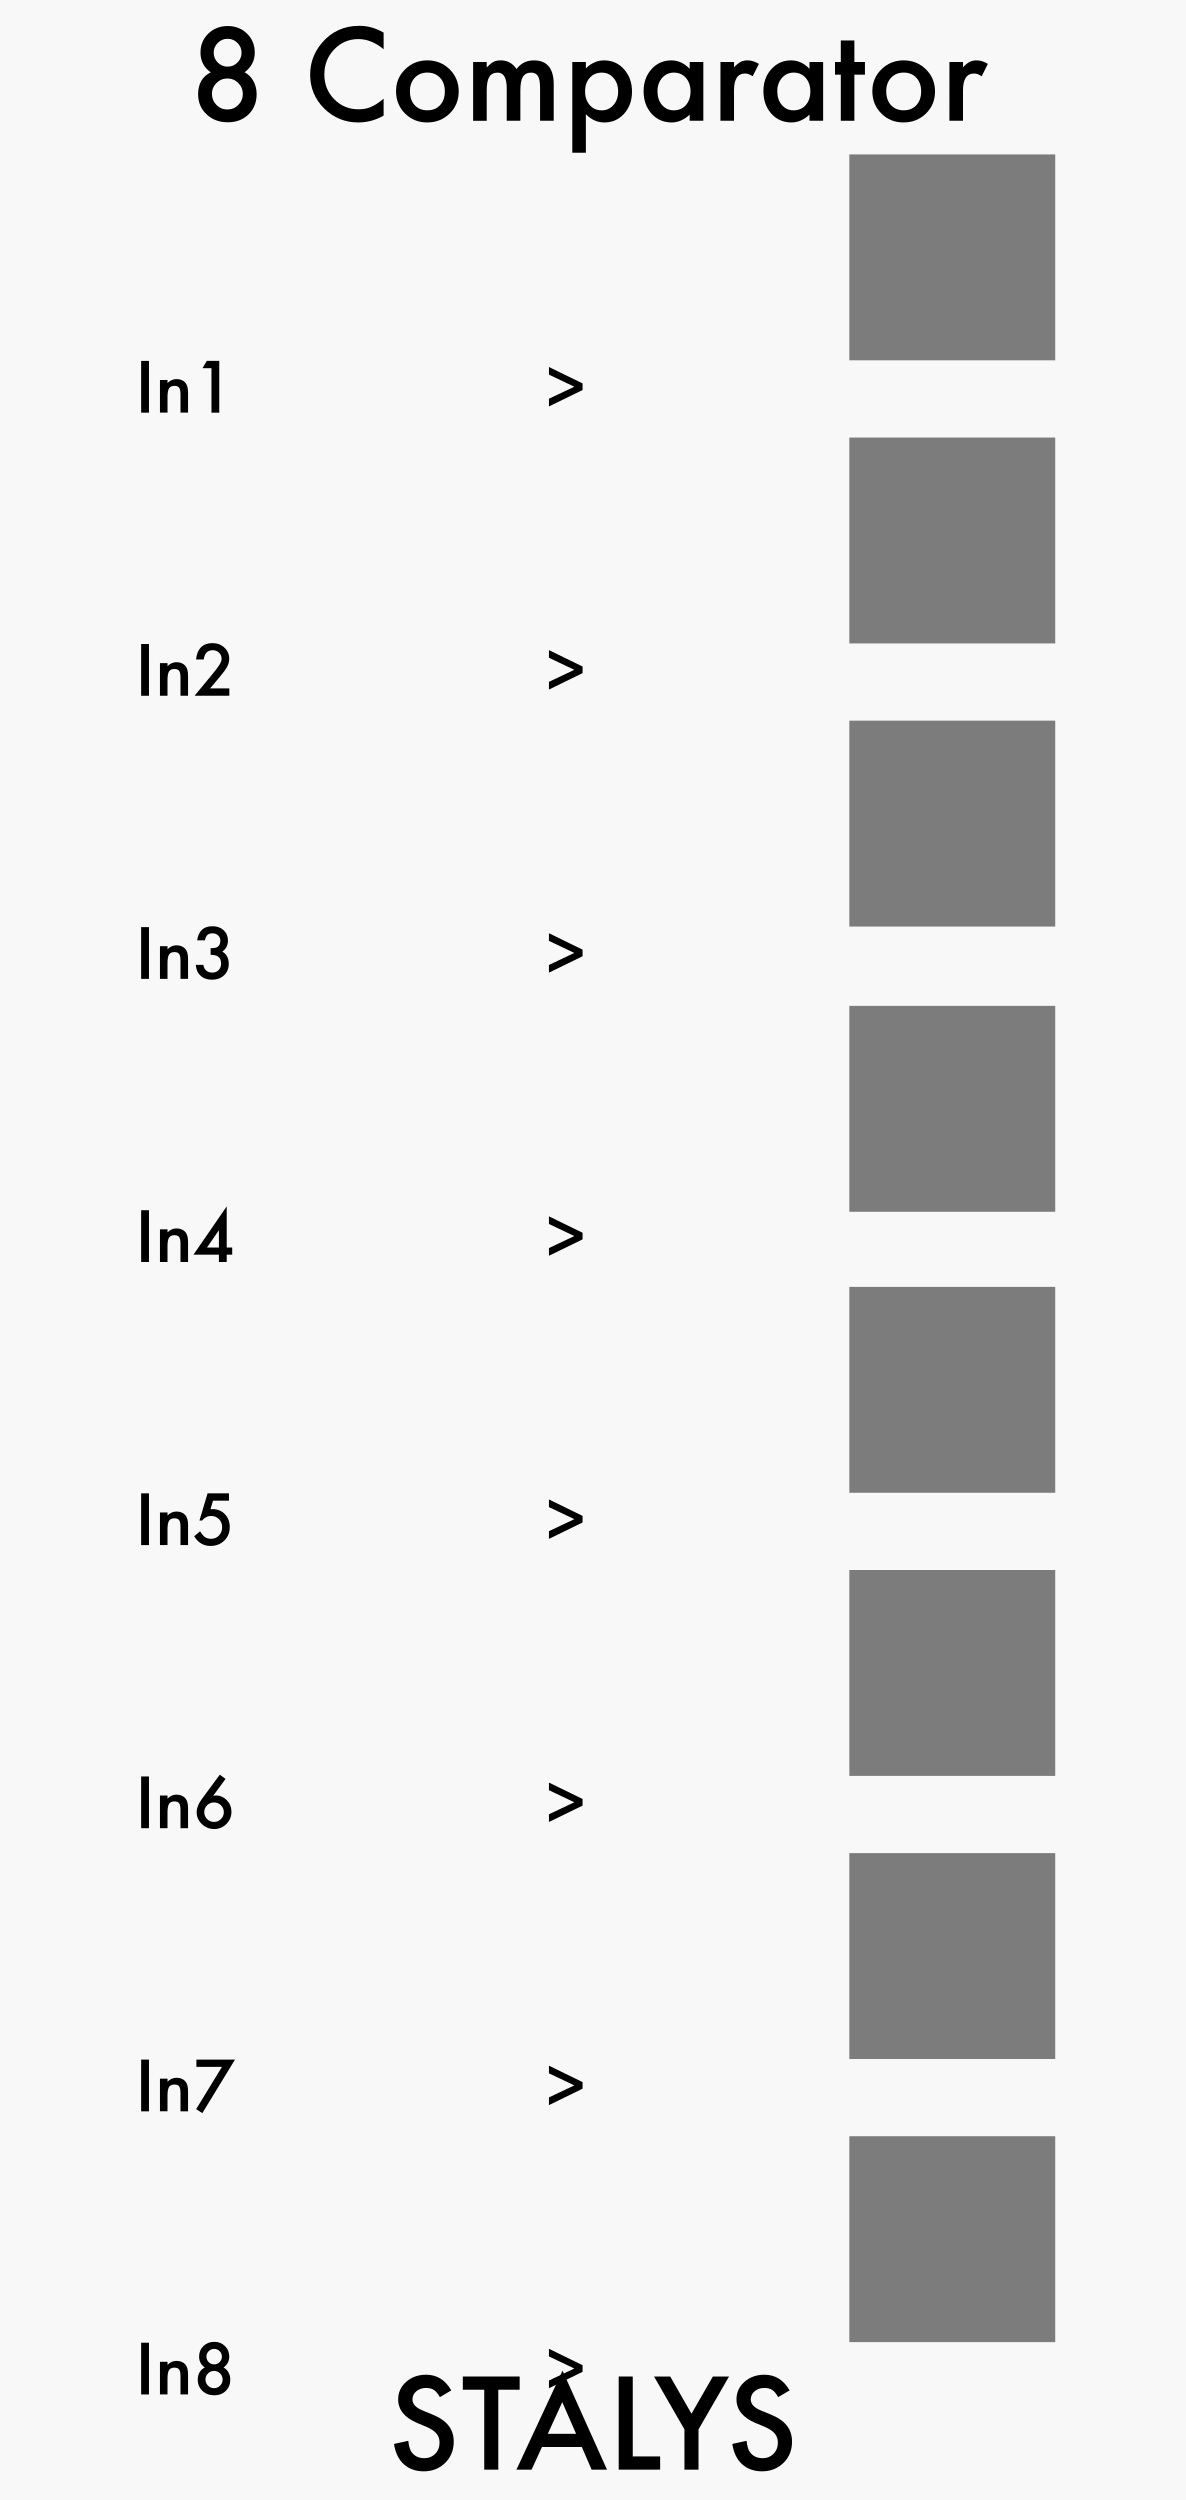
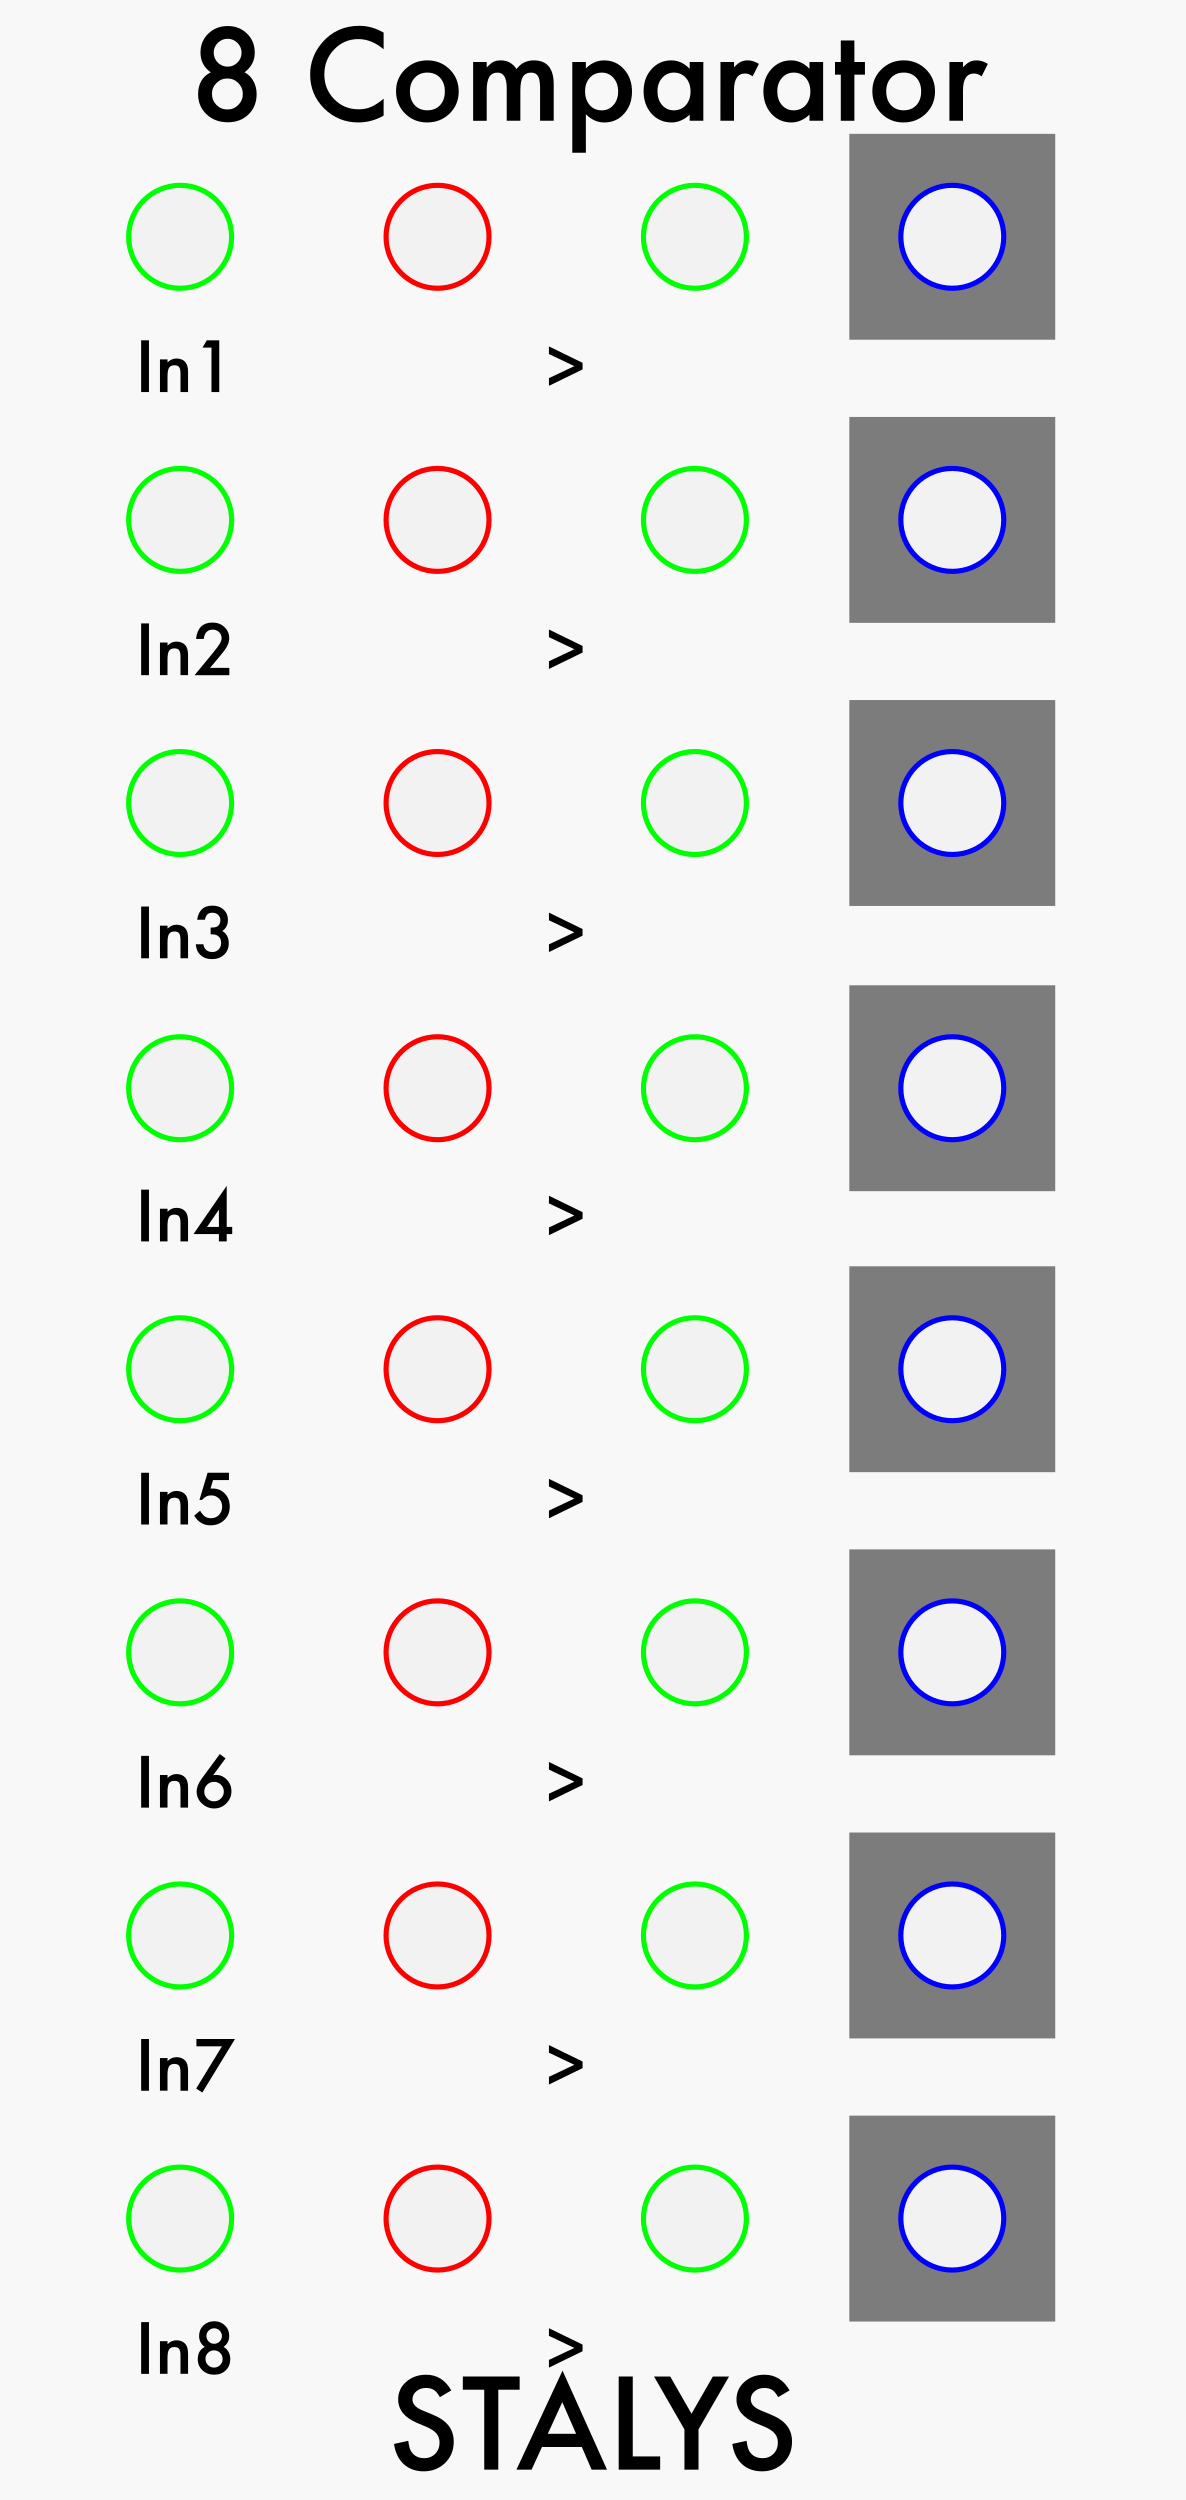
<svg xmlns="http://www.w3.org/2000/svg" id="svg1138" version="1.1" viewBox="0 0 60.96 128.5" height="128.5mm" width="60.96mm">
  <defs id="defs1132" />
  <g id="layer1">
    <rect y="0" x="0" height="128.5" width="60.96" id="rect10" style="display:inline;fill:#f8f8f8;fill-opacity:1;stroke:none;stroke-width:0.174" />
  </g>
  <g id="layer3">
-     <rect style="display:inline;fill:#000000;fill-opacity:0.5;stroke:none;stroke-width:0.53;stroke-miterlimit:4;stroke-dasharray:0.53, 1.06;stroke-dashoffset:0;stroke-opacity:1" id="rect1740-1" width="10.583" height="10.583" x="43.656" y="7.937" />
-     <rect style="display:inline;fill:#000000;fill-opacity:0.5;stroke:none;stroke-width:0.53;stroke-miterlimit:4;stroke-dasharray:0.53, 1.06;stroke-dashoffset:0;stroke-opacity:1" id="rect1740-1-5" width="10.583" height="10.583" x="43.656" y="22.49" />
-     <rect style="display:inline;fill:#000000;fill-opacity:0.5;stroke:none;stroke-width:0.53;stroke-miterlimit:4;stroke-dasharray:0.53, 1.06;stroke-dashoffset:0;stroke-opacity:1" id="rect1740-1-9" width="10.583" height="10.583" x="43.656" y="37.042" />
-     <rect style="display:inline;fill:#000000;fill-opacity:0.5;stroke:none;stroke-width:0.53;stroke-miterlimit:4;stroke-dasharray:0.53, 1.06;stroke-dashoffset:0;stroke-opacity:1" id="rect1740-1-7" width="10.583" height="10.583" x="43.656" y="51.702" />
-     <rect style="display:inline;fill:#000000;fill-opacity:0.5;stroke:none;stroke-width:0.53;stroke-miterlimit:4;stroke-dasharray:0.53, 1.06;stroke-dashoffset:0;stroke-opacity:1" id="rect1740-1-53" width="10.583" height="10.583" x="43.656" y="66.146" />
-     <rect style="display:inline;fill:#000000;fill-opacity:0.5;stroke:none;stroke-width:0.53;stroke-miterlimit:4;stroke-dasharray:0.53, 1.06;stroke-dashoffset:0;stroke-opacity:1" id="rect1740-1-90" width="10.583" height="10.583" x="43.656" y="80.698" />
-     <rect style="display:inline;fill:#000000;fill-opacity:0.5;stroke:none;stroke-width:0.53;stroke-miterlimit:4;stroke-dasharray:0.53, 1.06;stroke-dashoffset:0;stroke-opacity:1" id="rect1740-1-55" width="10.583" height="10.583" x="43.656" y="95.25" />
-     <rect style="display:inline;fill:#000000;fill-opacity:0.5;stroke:none;stroke-width:0.53;stroke-miterlimit:4;stroke-dasharray:0.53, 1.06;stroke-dashoffset:0;stroke-opacity:1" id="rect1740-1-6" width="10.583" height="10.583" x="43.656" y="109.802" />
+     <rect style="display:inline;fill:#000000;fill-opacity:0.5;stroke:none;stroke-width:0.53;stroke-miterlimit:4;stroke-dasharray:0.53, 1.06;stroke-dashoffset:0;stroke-opacity:1" id="rect1740-1" width="10.583" height="10.583" x="43.656" y="6.879" />
+     <rect style="display:inline;fill:#000000;fill-opacity:0.5;stroke:none;stroke-width:0.53;stroke-miterlimit:4;stroke-dasharray:0.53, 1.06;stroke-dashoffset:0;stroke-opacity:1" id="rect1740-1-5" width="10.583" height="10.583" x="43.656" y="21.431" />
+     <rect style="display:inline;fill:#000000;fill-opacity:0.5;stroke:none;stroke-width:0.53;stroke-miterlimit:4;stroke-dasharray:0.53, 1.06;stroke-dashoffset:0;stroke-opacity:1" id="rect1740-1-9" width="10.583" height="10.583" x="43.656" y="35.983" />
+     <rect style="display:inline;fill:#000000;fill-opacity:0.5;stroke:none;stroke-width:0.53;stroke-miterlimit:4;stroke-dasharray:0.53, 1.06;stroke-dashoffset:0;stroke-opacity:1" id="rect1740-1-7" width="10.583" height="10.583" x="43.656" y="50.643" />
+     <rect style="display:inline;fill:#000000;fill-opacity:0.5;stroke:none;stroke-width:0.53;stroke-miterlimit:4;stroke-dasharray:0.53, 1.06;stroke-dashoffset:0;stroke-opacity:1" id="rect1740-1-53" width="10.583" height="10.583" x="43.656" y="65.087" />
+     <rect style="display:inline;fill:#000000;fill-opacity:0.5;stroke:none;stroke-width:0.53;stroke-miterlimit:4;stroke-dasharray:0.53, 1.06;stroke-dashoffset:0;stroke-opacity:1" id="rect1740-1-90" width="10.583" height="10.583" x="43.656" y="79.64" />
+     <rect style="display:inline;fill:#000000;fill-opacity:0.5;stroke:none;stroke-width:0.53;stroke-miterlimit:4;stroke-dasharray:0.53, 1.06;stroke-dashoffset:0;stroke-opacity:1" id="rect1740-1-55" width="10.583" height="10.583" x="43.656" y="94.192" />
+     <rect style="display:inline;fill:#000000;fill-opacity:0.5;stroke:none;stroke-width:0.53;stroke-miterlimit:4;stroke-dasharray:0.53, 1.06;stroke-dashoffset:0;stroke-opacity:1" id="rect1740-1-6" width="10.583" height="10.583" x="43.656" y="108.744" />
  </g>
  <g style="display:inline" id="layer4">
    <g transform="translate(-71.69569,-0.06042158)" style="font-size:6.35px;line-height:1.25;font-family:Futura;-inkscape-font-specification:Futura;display:inline;opacity:1;stroke-width:0.265" id="text1717-2" aria-label="STALYS">
      <path id="path2113" style="stroke-width:0.265" d="m 94.892,122.926 -0.586,0.347 q -0.164,-0.285 -0.313,-0.372 -0.155,-0.099 -0.4,-0.099 -0.301,0 -0.499,0.171 -0.198,0.167 -0.198,0.422 0,0.35 0.521,0.564 l 0.477,0.195 q 0.583,0.236 0.853,0.577 0.27,0.338 0.27,0.831 0,0.66 -0.44,1.091 -0.443,0.434 -1.101,0.434 -0.623,0 -1.029,-0.369 -0.4,-0.369 -0.499,-1.039 l 0.732,-0.161 q 0.05,0.422 0.174,0.583 0.223,0.31 0.651,0.31 0.338,0 0.561,-0.226 0.223,-0.226 0.223,-0.574 0,-0.14 -0.04,-0.254 -0.037,-0.118 -0.121,-0.214 -0.081,-0.099 -0.211,-0.183 -0.13,-0.087 -0.31,-0.164 l -0.462,-0.192 q -0.983,-0.415 -0.983,-1.215 0,-0.539 0.412,-0.902 0.412,-0.366 1.026,-0.366 0.828,0 1.293,0.806 z" />
      <path id="path2115" style="stroke-width:0.265" d="M 97.308,122.892 V 127 h -0.722 v -4.108 h -1.101 v -0.679 h 2.921 v 0.679 z" />
      <path id="path2117" style="stroke-width:0.265" d="M 101.602,125.837 H 99.553 L 99.019,127 h -0.778 l 2.369,-5.088 2.285,5.088 h -0.791 z m -0.295,-0.679 -0.71,-1.628 -0.744,1.628 z" />
      <path id="path2119" style="stroke-width:0.265" d="m 104.219,122.213 v 4.108 h 1.408 V 127 h -2.13 v -4.787 z" />
      <path id="path2121" style="stroke-width:0.265" d="m 106.876,124.932 -1.563,-2.719 h 0.831 l 1.095,1.913 1.098,-1.913 h 0.831 l -1.569,2.719 V 127 h -0.722 z" />
      <path id="path2123" style="stroke-width:0.265" d="m 112.281,122.926 -0.586,0.347 q -0.164,-0.285 -0.313,-0.372 -0.155,-0.099 -0.4,-0.099 -0.301,0 -0.499,0.171 -0.198,0.167 -0.198,0.422 0,0.35 0.521,0.564 l 0.477,0.195 q 0.583,0.236 0.853,0.577 0.27,0.338 0.27,0.831 0,0.66 -0.44,1.091 -0.443,0.434 -1.101,0.434 -0.623,0 -1.029,-0.369 -0.4,-0.369 -0.499,-1.039 l 0.732,-0.161 q 0.05,0.422 0.174,0.583 0.223,0.31 0.651,0.31 0.338,0 0.561,-0.226 0.223,-0.226 0.223,-0.574 0,-0.14 -0.04,-0.254 -0.037,-0.118 -0.121,-0.214 -0.081,-0.099 -0.211,-0.183 -0.13,-0.087 -0.31,-0.164 l -0.462,-0.192 q -0.983,-0.415 -0.983,-1.215 0,-0.539 0.412,-0.902 0.412,-0.366 1.026,-0.366 0.828,0 1.293,0.806 z" />
    </g>
    <g style="font-size:6.35px;line-height:1.25;font-family:Futura;-inkscape-font-specification:Futura;stroke-width:0.265" id="text1983" aria-label="8 Comparator">
      <path id="path2247" style="stroke-width:0.265" d="m 10.832,3.717 q -0.527,-0.372 -0.527,-1.014 0,-0.583 0.4,-0.974 0.403,-0.391 1.001,-0.391 0.595,0 0.992,0.391 0.397,0.388 0.397,0.977 0,0.617 -0.524,1.008 0.288,0.155 0.453,0.453 0.167,0.298 0.167,0.67 0,0.636 -0.415,1.042 -0.415,0.406 -1.064,0.406 -0.664,0 -1.095,-0.409 -0.434,-0.409 -0.434,-1.029 0,-0.806 0.648,-1.129 z m 0.152,-1.017 q 0,0.307 0.208,0.515 0.211,0.211 0.508,0.211 0.295,0 0.505,-0.211 0.211,-0.211 0.211,-0.505 0,-0.295 -0.211,-0.505 -0.211,-0.211 -0.505,-0.211 -0.295,0 -0.505,0.211 -0.211,0.211 -0.211,0.496 z m -0.09,2.121 q 0,0.332 0.229,0.571 0.233,0.236 0.564,0.236 0.329,0 0.561,-0.233 0.233,-0.236 0.233,-0.564 0,-0.332 -0.233,-0.564 -0.233,-0.233 -0.561,-0.233 -0.326,0 -0.561,0.233 -0.233,0.233 -0.233,0.555 z" />
      <path id="path2249" style="stroke-width:0.265" d="m 19.718,1.677 v 0.856 q -0.626,-0.524 -1.296,-0.524 -0.738,0 -1.243,0.53 -0.508,0.527 -0.508,1.29 0,0.753 0.508,1.271 0.508,0.518 1.246,0.518 0.381,0 0.648,-0.124 0.149,-0.062 0.307,-0.167 0.161,-0.105 0.338,-0.254 V 5.944 q -0.62,0.35 -1.302,0.35 -1.026,0 -1.752,-0.716 -0.722,-0.722 -0.722,-1.743 0,-0.915 0.605,-1.631 0.744,-0.877 1.925,-0.877 0.645,0 1.246,0.35 z" />
      <path id="path2251" style="stroke-width:0.265" d="m 20.357,4.675 q 0,-0.654 0.468,-1.113 0.468,-0.459 1.141,-0.459 0.676,0 1.147,0.462 0.465,0.462 0.465,1.135 0,0.679 -0.468,1.138 -0.471,0.456 -1.157,0.456 -0.679,0 -1.138,-0.465 -0.459,-0.459 -0.459,-1.153 z m 0.713,0.012 q 0,0.453 0.242,0.716 0.248,0.267 0.654,0.267 0.409,0 0.654,-0.264 0.245,-0.264 0.245,-0.704 0,-0.44 -0.245,-0.704 -0.248,-0.267 -0.654,-0.267 -0.4,0 -0.648,0.267 Q 21.07,4.266 21.07,4.688 Z" />
      <path id="path2253" style="stroke-width:0.265" d="m 24.319,3.187 h 0.698 v 0.279 q 0.202,-0.211 0.344,-0.285 0.152,-0.078 0.381,-0.078 0.512,0 0.809,0.446 0.329,-0.446 0.89,-0.446 1.02,0 1.02,1.237 v 1.867 h -0.701 v -1.677 q 0,-0.434 -0.105,-0.614 -0.109,-0.183 -0.357,-0.183 -0.288,0 -0.422,0.217 -0.13,0.217 -0.13,0.698 V 6.207 H 26.046 V 4.539 q 0,-0.806 -0.465,-0.806 -0.295,0 -0.431,0.22 -0.133,0.22 -0.133,0.695 v 1.56 h -0.698 z" />
      <path id="path2255" style="stroke-width:0.265" d="M 30.114,7.85 H 29.416 V 3.187 h 0.698 v 0.329 q 0.412,-0.412 0.936,-0.412 0.623,0 1.026,0.459 0.409,0.456 0.409,1.15 0,0.679 -0.406,1.132 -0.403,0.45 -1.017,0.45 -0.53,0 -0.949,-0.425 z M 31.773,4.716 q 0,-0.434 -0.236,-0.707 -0.239,-0.276 -0.602,-0.276 -0.384,0 -0.623,0.267 -0.239,0.267 -0.239,0.701 0,0.425 0.239,0.701 0.236,0.27 0.62,0.27 0.363,0 0.598,-0.273 0.242,-0.273 0.242,-0.682 z" />
      <path id="path2257" style="stroke-width:0.265" d="M 35.45,3.187 H 36.151 V 6.207 H 35.45 V 5.891 q -0.431,0.403 -0.927,0.403 -0.626,0 -1.036,-0.453 -0.406,-0.462 -0.406,-1.153 0,-0.679 0.406,-1.132 0.406,-0.453 1.017,-0.453 0.527,0 0.946,0.434 z m -1.656,1.501 q 0,0.434 0.233,0.707 0.239,0.276 0.602,0.276 0.388,0 0.626,-0.267 0.239,-0.276 0.239,-0.701 0,-0.425 -0.239,-0.701 -0.239,-0.27 -0.62,-0.27 -0.36,0 -0.602,0.273 -0.239,0.276 -0.239,0.682 z" />
      <path id="path2259" style="stroke-width:0.265" d="m 37.032,3.187 h 0.698 v 0.27 q 0.192,-0.202 0.341,-0.276 0.152,-0.078 0.36,-0.078 0.276,0 0.577,0.18 L 38.687,3.922 q -0.198,-0.143 -0.388,-0.143 -0.571,0 -0.571,0.862 v 1.566 h -0.698 z" />
      <path id="path2261" style="stroke-width:0.265" d="m 41.608,3.187 h 0.701 V 6.207 H 41.608 V 5.891 q -0.431,0.403 -0.927,0.403 -0.626,0 -1.036,-0.453 -0.406,-0.462 -0.406,-1.153 0,-0.679 0.406,-1.132 0.406,-0.453 1.017,-0.453 0.527,0 0.946,0.434 z m -1.656,1.501 q 0,0.434 0.233,0.707 0.239,0.276 0.602,0.276 0.388,0 0.626,-0.267 0.239,-0.276 0.239,-0.701 0,-0.425 -0.239,-0.701 -0.239,-0.27 -0.62,-0.27 -0.36,0 -0.602,0.273 -0.239,0.276 -0.239,0.682 z" />
      <path id="path2263" style="stroke-width:0.265" d="M 43.915,3.838 V 6.207 H 43.217 V 3.838 h -0.298 v -0.651 h 0.298 V 2.08 h 0.698 v 1.107 h 0.543 v 0.651 z" />
      <path id="path2265" style="stroke-width:0.265" d="m 44.839,4.675 q 0,-0.654 0.468,-1.113 0.468,-0.459 1.141,-0.459 0.676,0 1.147,0.462 0.465,0.462 0.465,1.135 0,0.679 -0.468,1.138 -0.471,0.456 -1.157,0.456 -0.679,0 -1.138,-0.465 -0.459,-0.459 -0.459,-1.153 z m 0.713,0.012 q 0,0.453 0.242,0.716 0.248,0.267 0.654,0.267 0.409,0 0.654,-0.264 0.245,-0.264 0.245,-0.704 0,-0.44 -0.245,-0.704 -0.248,-0.267 -0.654,-0.267 -0.4,0 -0.648,0.267 -0.248,0.267 -0.248,0.688 z" />
      <path id="path2267" style="stroke-width:0.265" d="m 48.801,3.187 h 0.698 v 0.27 q 0.192,-0.202 0.341,-0.276 0.152,-0.078 0.36,-0.078 0.276,0 0.577,0.18 L 50.457,3.922 q -0.198,-0.143 -0.388,-0.143 -0.571,0 -0.571,0.862 v 1.566 h -0.698 z" />
    </g>
    <text id="text1987" y="19.844" x="7.938" style="font-size:6.35px;line-height:1.25;font-family:Futura;-inkscape-font-specification:Futura;stroke-width:0.265" xml:space="preserve">
      <tspan style="stroke-width:0.265" y="19.844" x="7.938" id="tspan1985" />
    </text>
-     <g transform="translate(0,1.362116)" style="font-size:3.528px;line-height:1.25;font-family:Futura;-inkscape-font-specification:Futura;display:inline;stroke-width:0.265" id="text2067" aria-label="In1">
+     <g transform="translate(0,0.3037826)" style="font-size:3.528px;line-height:1.25;font-family:Futura;-inkscape-font-specification:Futura;display:inline;stroke-width:0.265" id="text2067" aria-label="In1">
      <path id="path2270" style="stroke-width:0.265" d="m 7.657,17.188 v 2.66 H 7.255 V 17.188 Z" />
      <path id="path2272" style="stroke-width:0.265" d="m 8.222,18.17 h 0.389 v 0.155 q 0.203,-0.202 0.458,-0.202 0.293,0 0.456,0.184 0.141,0.157 0.141,0.512 v 1.028 H 9.278 v -0.937 q 0,-0.248 -0.069,-0.343 -0.067,-0.096 -0.245,-0.096 -0.193,0 -0.274,0.127 -0.079,0.126 -0.079,0.439 v 0.81 h -0.389 z" />
      <path id="path2274" style="stroke-width:0.265" d="m 10.869,17.564 h -0.46 l 0.22,-0.376 h 0.641 v 2.66 h -0.401 z" />
    </g>
-     <g transform="translate(0,1.362116)" style="font-size:3.528px;line-height:1.25;font-family:Futura;-inkscape-font-specification:Futura;display:inline;stroke-width:0.265" id="text2067-4" aria-label="In2">
+     <g transform="translate(0,0.3037826)" style="font-size:3.528px;line-height:1.25;font-family:Futura;-inkscape-font-specification:Futura;display:inline;stroke-width:0.265" id="text2067-4" aria-label="In2">
      <path id="path2277" style="stroke-width:0.265" d="m 7.657,31.74 v 2.66 H 7.255 V 31.74 Z" />
      <path id="path2279" style="stroke-width:0.265" d="M 8.222,32.722 H 8.611 v 0.155 q 0.203,-0.202 0.458,-0.202 0.293,0 0.456,0.184 0.141,0.157 0.141,0.512 v 1.028 h -0.389 v -0.937 q 0,-0.248 -0.069,-0.343 -0.067,-0.096 -0.245,-0.096 -0.193,0 -0.274,0.127 -0.079,0.126 -0.079,0.439 v 0.81 H 8.222 Z" />
      <path id="path2281" style="stroke-width:0.265" d="m 10.797,34.023 h 0.99 v 0.377 h -1.786 l 0.923,-1.118 q 0.136,-0.167 0.227,-0.289 0.093,-0.122 0.141,-0.205 0.098,-0.162 0.098,-0.291 0,-0.186 -0.131,-0.312 -0.131,-0.126 -0.324,-0.126 -0.403,0 -0.462,0.477 H 10.075 q 0.096,-0.841 0.849,-0.841 0.363,0 0.61,0.231 0.248,0.231 0.248,0.572 0,0.217 -0.115,0.425 -0.059,0.109 -0.172,0.258 -0.112,0.148 -0.284,0.351 z" />
    </g>
-     <g transform="translate(0,1.362116)" style="font-size:3.528px;line-height:1.25;font-family:Futura;-inkscape-font-specification:Futura;display:inline;stroke-width:0.265" id="text2067-0" aria-label="In3">
+     <g transform="translate(0,0.3037826)" style="font-size:3.528px;line-height:1.25;font-family:Futura;-inkscape-font-specification:Futura;display:inline;stroke-width:0.265" id="text2067-0" aria-label="In3">
      <path id="path2284" style="stroke-width:0.265" d="m 7.657,46.292 v 2.66 H 7.255 v -2.66 z" />
      <path id="path2286" style="stroke-width:0.265" d="M 8.222,47.274 H 8.611 v 0.155 q 0.203,-0.202 0.458,-0.202 0.293,0 0.456,0.184 0.141,0.157 0.141,0.512 v 1.028 h -0.389 v -0.937 q 0,-0.248 -0.069,-0.343 -0.067,-0.096 -0.245,-0.096 -0.193,0 -0.274,0.127 -0.079,0.126 -0.079,0.439 v 0.81 H 8.222 Z" />
      <path id="path2288" style="stroke-width:0.265" d="m 10.826,47.717 v -0.343 q 0.255,0 0.343,-0.057 0.157,-0.1 0.157,-0.32 0,-0.171 -0.114,-0.277 -0.112,-0.109 -0.291,-0.109 -0.167,0 -0.258,0.081 -0.088,0.083 -0.131,0.279 h -0.4 q 0.062,-0.376 0.255,-0.549 0.193,-0.176 0.539,-0.176 0.35,0 0.57,0.207 0.22,0.205 0.22,0.529 0,0.365 -0.289,0.568 0.331,0.195 0.331,0.632 0,0.358 -0.241,0.586 -0.241,0.227 -0.618,0.227 -0.481,0 -0.713,-0.353 -0.096,-0.148 -0.122,-0.41 h 0.388 q 0.031,0.193 0.15,0.296 0.121,0.102 0.314,0.102 0.195,0 0.322,-0.129 0.127,-0.133 0.127,-0.336 0,-0.269 -0.191,-0.382 -0.112,-0.065 -0.346,-0.065 z" />
    </g>
-     <g transform="translate(0,1.362116)" style="font-size:3.528px;line-height:1.25;font-family:Futura;-inkscape-font-specification:Futura;display:inline;stroke-width:0.265" id="text2067-06" aria-label="In4">
+     <g transform="translate(0,0.3037826)" style="font-size:3.528px;line-height:1.25;font-family:Futura;-inkscape-font-specification:Futura;display:inline;stroke-width:0.265" id="text2067-06" aria-label="In4">
      <path id="path2291" style="stroke-width:0.265" d="m 7.657,60.844 v 2.66 H 7.255 v -2.66 z" />
      <path id="path2293" style="stroke-width:0.265" d="M 8.222,61.826 H 8.611 v 0.155 q 0.203,-0.202 0.458,-0.202 0.293,0 0.456,0.184 0.141,0.157 0.141,0.512 v 1.028 h -0.389 v -0.937 q 0,-0.248 -0.069,-0.343 -0.067,-0.096 -0.245,-0.096 -0.193,0 -0.274,0.127 -0.079,0.126 -0.079,0.439 v 0.81 H 8.222 Z" />
      <path id="path2295" style="stroke-width:0.265" d="m 11.653,62.762 h 0.282 v 0.365 h -0.282 v 0.377 H 11.252 V 63.127 H 9.946 l 1.707,-2.48 z m -0.401,0 v -0.891 l -0.613,0.891 z" />
    </g>
-     <g transform="translate(0,1.362116)" style="font-size:3.528px;line-height:1.25;font-family:Futura;-inkscape-font-specification:Futura;display:inline;stroke-width:0.265" id="text2067-3" aria-label="In5">
+     <g transform="translate(0,0.3037826)" style="font-size:3.528px;line-height:1.25;font-family:Futura;-inkscape-font-specification:Futura;display:inline;stroke-width:0.265" id="text2067-3" aria-label="In5">
      <path id="path2298" style="stroke-width:0.265" d="m 7.657,75.396 v 2.66 H 7.255 V 75.396 Z" />
      <path id="path2300" style="stroke-width:0.265" d="M 8.222,76.378 H 8.611 v 0.155 q 0.203,-0.202 0.458,-0.202 0.293,0 0.456,0.184 0.141,0.157 0.141,0.512 v 1.028 h -0.389 v -0.937 q 0,-0.248 -0.069,-0.343 -0.067,-0.096 -0.245,-0.096 -0.193,0 -0.274,0.127 -0.079,0.126 -0.079,0.439 v 0.81 H 8.222 Z" />
      <path id="path2302" style="stroke-width:0.265" d="M 11.769,75.772 H 10.949 l -0.131,0.441 q 0.029,-0.003 0.055,-0.005 0.028,-0.002 0.05,-0.002 0.388,0 0.636,0.262 0.25,0.26 0.25,0.667 0,0.42 -0.282,0.692 -0.282,0.272 -0.711,0.272 -0.529,0 -0.834,-0.496 l 0.303,-0.257 q 0.126,0.214 0.253,0.301 0.127,0.086 0.312,0.086 0.241,0 0.405,-0.169 0.164,-0.174 0.164,-0.422 0,-0.255 -0.162,-0.417 -0.162,-0.167 -0.405,-0.167 -0.27,0 -0.467,0.236 H 10.251 L 10.67,75.396 h 1.099 z" />
    </g>
-     <g transform="translate(0,1.362116)" style="font-size:3.528px;line-height:1.25;font-family:Futura;-inkscape-font-specification:Futura;display:inline;stroke-width:0.265" id="text2067-5" aria-label="In6">
+     <g transform="translate(0,0.3037826)" style="font-size:3.528px;line-height:1.25;font-family:Futura;-inkscape-font-specification:Futura;display:inline;stroke-width:0.265" id="text2067-5" aria-label="In6">
      <path id="path2305" style="stroke-width:0.265" d="m 7.657,89.948 v 2.66 H 7.255 v -2.66 z" />
      <path id="path2307" style="stroke-width:0.265" d="M 8.222,90.93 H 8.611 v 0.155 q 0.203,-0.202 0.458,-0.202 0.293,0 0.456,0.184 0.141,0.157 0.141,0.512 v 1.028 h -0.389 v -0.937 q 0,-0.248 -0.069,-0.343 -0.067,-0.096 -0.245,-0.096 -0.193,0 -0.274,0.127 -0.079,0.126 -0.079,0.439 v 0.81 H 8.222 Z" />
      <path id="path2309" style="stroke-width:0.265" d="m 11.298,89.855 0.295,0.22 -0.636,0.865 q 0.052,-0.007 0.088,-0.01 0.036,-0.003 0.057,-0.003 0.324,0 0.56,0.248 0.234,0.245 0.234,0.589 0,0.365 -0.262,0.627 -0.26,0.26 -0.625,0.26 -0.362,0 -0.634,-0.257 -0.267,-0.257 -0.267,-0.608 0,-0.315 0.26,-0.668 z m 0.207,1.934 q 0,-0.212 -0.146,-0.358 -0.148,-0.148 -0.357,-0.148 -0.21,0 -0.357,0.146 -0.146,0.146 -0.146,0.355 0,0.208 0.146,0.355 0.146,0.146 0.358,0.146 0.207,0 0.353,-0.146 0.148,-0.148 0.148,-0.35 z" />
    </g>
-     <g transform="translate(0,1.362116)" style="font-size:3.528px;line-height:1.25;font-family:Futura;-inkscape-font-specification:Futura;display:inline;stroke-width:0.265" id="text2067-2" aria-label="In7">
+     <g transform="translate(0,0.3037826)" style="font-size:3.528px;line-height:1.25;font-family:Futura;-inkscape-font-specification:Futura;display:inline;stroke-width:0.265" id="text2067-2" aria-label="In7">
      <path id="path2312" style="stroke-width:0.265" d="m 7.657,104.501 v 2.66 H 7.255 v -2.66 z" />
      <path id="path2314" style="stroke-width:0.265" d="M 8.222,105.482 H 8.611 v 0.155 q 0.203,-0.202 0.458,-0.202 0.293,0 0.456,0.184 0.141,0.157 0.141,0.512 v 1.028 h -0.389 v -0.937 q 0,-0.248 -0.069,-0.343 -0.067,-0.097 -0.245,-0.097 -0.193,0 -0.274,0.127 -0.079,0.126 -0.079,0.439 v 0.81 H 8.222 Z" />
      <path id="path2316" style="stroke-width:0.265" d="m 11.409,104.876 h -1.313 v -0.376 h 1.983 l -1.678,2.751 -0.319,-0.202 z" />
    </g>
-     <g transform="translate(0,1.362116)" style="font-size:4.233px;line-height:1.25;font-family:Futura;-inkscape-font-specification:Futura;display:inline;stroke-width:0.265" id="text2137" aria-label="&gt;">
+     <g transform="translate(0,0.3037826)" style="font-size:4.233px;line-height:1.25;font-family:Futura;-inkscape-font-specification:Futura;display:inline;stroke-width:0.265" id="text2137" aria-label="&gt;">
      <path id="path2319" style="font-size:3.528px;stroke-width:0.265" d="m 28.216,34.08 v -0.396 l 1.304,-0.617 -1.304,-0.62 v -0.393 l 1.728,0.844 v 0.339 z" />
    </g>
-     <g transform="translate(0,1.362116)" style="font-size:4.233px;line-height:1.25;font-family:Futura;-inkscape-font-specification:Futura;display:inline;stroke-width:0.265" id="text2137-7" aria-label="&gt;">
+     <g transform="translate(0,0.3037826)" style="font-size:4.233px;line-height:1.25;font-family:Futura;-inkscape-font-specification:Futura;display:inline;stroke-width:0.265" id="text2137-7" aria-label="&gt;">
      <path id="path2322" style="font-size:3.528px;stroke-width:0.265" d="m 28.216,48.632 v -0.396 l 1.304,-0.617 -1.304,-0.62 v -0.393 l 1.728,0.844 v 0.339 z" />
    </g>
-     <g transform="translate(0,1.362116)" style="font-size:4.233px;line-height:1.25;font-family:Futura;-inkscape-font-specification:Futura;display:inline;stroke-width:0.265" id="text2137-8" aria-label="&gt;">
+     <g transform="translate(0,0.3037826)" style="font-size:4.233px;line-height:1.25;font-family:Futura;-inkscape-font-specification:Futura;display:inline;stroke-width:0.265" id="text2137-8" aria-label="&gt;">
      <path id="path2325" style="font-size:3.528px;stroke-width:0.265" d="m 28.216,63.184 v -0.396 l 1.304,-0.617 -1.304,-0.62 v -0.393 l 1.728,0.844 v 0.339 z" />
    </g>
-     <g transform="translate(0,1.362116)" style="font-size:4.233px;line-height:1.25;font-family:Futura;-inkscape-font-specification:Futura;display:inline;stroke-width:0.265" id="text2137-86" aria-label="&gt;">
+     <g transform="translate(0,0.3037826)" style="font-size:4.233px;line-height:1.25;font-family:Futura;-inkscape-font-specification:Futura;display:inline;stroke-width:0.265" id="text2137-86" aria-label="&gt;">
      <path id="path2328" style="font-size:3.528px;stroke-width:0.265" d="m 28.216,77.736 v -0.396 l 1.304,-0.617 -1.304,-0.62 v -0.393 l 1.728,0.844 v 0.339 z" />
    </g>
-     <g transform="translate(0,1.362116)" style="font-size:4.233px;line-height:1.25;font-family:Futura;-inkscape-font-specification:Futura;display:inline;stroke-width:0.265" id="text2137-9" aria-label="&gt;">
+     <g transform="translate(0,0.3037826)" style="font-size:4.233px;line-height:1.25;font-family:Futura;-inkscape-font-specification:Futura;display:inline;stroke-width:0.265" id="text2137-9" aria-label="&gt;">
      <path id="path2331" style="font-size:3.528px;stroke-width:0.265" d="m 28.216,92.288 v -0.396 l 1.304,-0.617 -1.304,-0.62 v -0.393 l 1.728,0.844 v 0.339 z" />
    </g>
-     <g transform="translate(0,1.362116)" style="font-size:4.233px;line-height:1.25;font-family:Futura;-inkscape-font-specification:Futura;display:inline;stroke-width:0.265" id="text2137-89" aria-label="&gt;">
+     <g transform="translate(0,0.3037826)" style="font-size:4.233px;line-height:1.25;font-family:Futura;-inkscape-font-specification:Futura;display:inline;stroke-width:0.265" id="text2137-89" aria-label="&gt;">
      <path id="path2334" style="font-size:3.528px;stroke-width:0.265" d="m 28.216,106.84 v -0.396 l 1.304,-0.617 -1.304,-0.62 v -0.393 l 1.728,0.844 v 0.339 z" />
    </g>
-     <g transform="translate(0,1.362116)" style="font-size:4.233px;line-height:1.25;font-family:Futura;-inkscape-font-specification:Futura;display:inline;stroke-width:0.265" id="text2137-51" aria-label="&gt;">
+     <g transform="translate(0,0.3037826)" style="font-size:4.233px;line-height:1.25;font-family:Futura;-inkscape-font-specification:Futura;display:inline;stroke-width:0.265" id="text2137-51" aria-label="&gt;">
      <path id="path2337" style="font-size:3.528px;stroke-width:0.265" d="m 28.216,19.528 v -0.396 l 1.304,-0.617 -1.304,-0.62 v -0.393 l 1.728,0.844 v 0.339 z" />
    </g>
-     <g transform="translate(0,1.362116)" style="font-size:3.528px;line-height:1.25;font-family:Futura;-inkscape-font-specification:Futura;display:inline;stroke-width:0.265" id="text2067-7" aria-label="In8">
+     <g transform="translate(0,0.3037826)" style="font-size:3.528px;line-height:1.25;font-family:Futura;-inkscape-font-specification:Futura;display:inline;stroke-width:0.265" id="text2067-7" aria-label="In8">
      <path id="path2340" style="stroke-width:0.265" d="m 7.657,119.053 v 2.66 H 7.255 v -2.66 z" />
      <path id="path2342" style="stroke-width:0.265" d="M 8.222,120.034 H 8.611 v 0.155 q 0.203,-0.202 0.458,-0.202 0.293,0 0.456,0.184 0.141,0.157 0.141,0.512 v 1.028 h -0.389 v -0.937 q 0,-0.248 -0.069,-0.343 -0.067,-0.097 -0.245,-0.097 -0.193,0 -0.274,0.127 -0.079,0.126 -0.079,0.439 v 0.81 H 8.222 Z" />
      <path id="path2344" style="stroke-width:0.265" d="m 10.527,120.329 q -0.293,-0.207 -0.293,-0.563 0,-0.324 0.222,-0.541 0.224,-0.217 0.556,-0.217 0.331,0 0.551,0.217 0.22,0.215 0.22,0.543 0,0.343 -0.291,0.56 0.16,0.086 0.251,0.251 0.093,0.165 0.093,0.372 0,0.353 -0.231,0.579 -0.231,0.226 -0.591,0.226 -0.369,0 -0.608,-0.227 -0.241,-0.227 -0.241,-0.572 0,-0.448 0.36,-0.627 z m 0.084,-0.565 q 0,0.171 0.115,0.286 0.117,0.117 0.282,0.117 0.164,0 0.281,-0.117 0.117,-0.117 0.117,-0.281 0,-0.164 -0.117,-0.281 -0.117,-0.117 -0.281,-0.117 -0.164,0 -0.281,0.117 -0.117,0.117 -0.117,0.276 z m -0.05,1.178 q 0,0.184 0.127,0.317 0.129,0.131 0.314,0.131 0.183,0 0.312,-0.129 0.129,-0.131 0.129,-0.314 0,-0.184 -0.129,-0.314 -0.129,-0.129 -0.312,-0.129 -0.181,0 -0.312,0.129 -0.129,0.129 -0.129,0.308 z" />
    </g>
-     <g transform="translate(0,1.362116)" style="font-size:4.233px;line-height:1.25;font-family:Futura;-inkscape-font-specification:Futura;display:inline;stroke-width:0.265" id="text2137-5" aria-label="&gt;">
+     <g transform="translate(0,0.3037826)" style="font-size:4.233px;line-height:1.25;font-family:Futura;-inkscape-font-specification:Futura;display:inline;stroke-width:0.265" id="text2137-5" aria-label="&gt;">
      <path id="path2347" style="font-size:3.528px;stroke-width:0.265" d="m 28.216,121.392 v -0.396 l 1.304,-0.617 -1.304,-0.62 v -0.393 l 1.728,0.844 v 0.339 z" />
    </g>
  </g>
-   <g style="display:none" id="layer2">
-     <circle r="2.646" cy="13.229" cx="9.26" id="path15" style="display:inline;fill:#f2f2f2;stroke:#00ff00;stroke-width:0.265;stroke-opacity:1" />
-     <circle r="2.646" cy="27.781" cx="9.26" id="path17" style="display:inline;fill:#f2f2f2;stroke:#00ff00;stroke-width:0.265;stroke-opacity:1" />
-     <circle r="2.646" cy="42.333" cx="9.26" id="path34" style="display:inline;fill:#f2f2f2;stroke:#00ff00;stroke-width:0.265;stroke-opacity:1" />
-     <circle style="display:inline;fill:#f2f2f2;stroke:#00ff00;stroke-width:0.265;stroke-opacity:1" id="path15-0" cx="9.26" cy="56.993" r="2.646" />
-     <circle style="display:inline;fill:#f2f2f2;stroke:#00ff00;stroke-width:0.265;stroke-opacity:1" id="path17-5" cx="9.26" cy="71.437" r="2.646" />
-     <circle style="display:inline;fill:#f2f2f2;stroke:#00ff00;stroke-width:0.265;stroke-opacity:1" id="path34-6" cx="9.26" cy="85.99" r="2.646" />
-     <circle r="2.646" cy="100.542" cx="9.26" id="path17-5-3" style="display:inline;fill:#f2f2f2;stroke:#00ff00;stroke-width:0.265;stroke-opacity:1" />
-     <circle r="2.646" cy="115.094" cx="9.26" id="path34-6-8" style="display:inline;fill:#f2f2f2;stroke:#00ff00;stroke-width:0.265;stroke-opacity:1" />
-     <circle style="display:inline;fill:#f2f2f2;stroke:#ff0000;stroke-width:0.265;stroke-opacity:1" id="path15-4" cx="22.49" cy="13.229" r="2.646" />
-     <circle style="display:inline;fill:#f2f2f2;stroke:#ff0000;stroke-width:0.265;stroke-opacity:1" id="path17-0" cx="22.49" cy="27.781" r="2.646" />
-     <circle style="display:inline;fill:#f2f2f2;stroke:#ff0000;stroke-width:0.265;stroke-opacity:1" id="path34-0" cx="22.49" cy="42.333" r="2.646" />
-     <circle r="2.646" cy="56.993" cx="22.49" id="path15-0-9" style="display:inline;fill:#f2f2f2;stroke:#ff0000;stroke-width:0.265;stroke-opacity:1" />
-     <circle r="2.646" cy="71.437" cx="22.49" id="path17-5-37" style="display:inline;fill:#f2f2f2;stroke:#ff0000;stroke-width:0.265;stroke-opacity:1" />
-     <circle r="2.646" cy="85.99" cx="22.49" id="path34-6-5" style="display:inline;fill:#f2f2f2;stroke:#ff0000;stroke-width:0.265;stroke-opacity:1" />
-     <circle style="display:inline;fill:#f2f2f2;stroke:#ff0000;stroke-width:0.265;stroke-opacity:1" id="path17-5-3-7" cx="22.49" cy="100.542" r="2.646" />
-     <circle style="display:inline;fill:#f2f2f2;stroke:#ff0000;stroke-width:0.265;stroke-opacity:1" id="path34-6-8-2" cx="22.49" cy="115.094" r="2.646" />
-     <circle r="2.646" cy="13.229" cx="35.719" id="path15-4-6" style="display:inline;fill:#f2f2f2;stroke:#00ff00;stroke-width:0.265;stroke-opacity:1" />
-     <circle r="2.646" cy="27.781" cx="35.719" id="path17-0-5" style="display:inline;fill:#f2f2f2;stroke:#00ff00;stroke-width:0.265;stroke-opacity:1" />
-     <circle r="2.646" cy="42.333" cx="35.719" id="path34-0-3" style="display:inline;fill:#f2f2f2;stroke:#00ff00;stroke-width:0.265;stroke-opacity:1" />
-     <circle style="display:inline;fill:#f2f2f2;stroke:#00ff00;stroke-width:0.265;stroke-opacity:1" id="path15-0-9-0" cx="35.719" cy="56.993" r="2.646" />
-     <circle style="display:inline;fill:#f2f2f2;stroke:#00ff00;stroke-width:0.265;stroke-opacity:1" id="path17-5-37-4" cx="35.719" cy="71.438" r="2.646" />
-     <circle style="display:inline;fill:#f2f2f2;stroke:#00ff00;stroke-width:0.265;stroke-opacity:1" id="path34-6-5-8" cx="35.719" cy="85.99" r="2.646" />
-     <circle r="2.646" cy="100.542" cx="35.719" id="path17-5-3-7-5" style="display:inline;fill:#f2f2f2;stroke:#00ff00;stroke-width:0.265;stroke-opacity:1" />
-     <circle r="2.646" cy="115.094" cx="35.719" id="path34-6-8-2-5" style="display:inline;fill:#f2f2f2;stroke:#00ff00;stroke-width:0.265;stroke-opacity:1" />
-     <circle style="display:inline;fill:#f2f2f2;stroke:#0000ff;stroke-width:0.265;stroke-opacity:1" id="path15-4-6-5" cx="48.948" cy="13.229" r="2.646" />
-     <circle style="display:inline;fill:#f2f2f2;stroke:#0000ff;stroke-width:0.265;stroke-opacity:1" id="path17-0-5-4" cx="48.948" cy="27.781" r="2.646" />
-     <circle style="display:inline;fill:#f2f2f2;stroke:#0000ff;stroke-width:0.265;stroke-opacity:1" id="path34-0-3-2" cx="48.948" cy="42.333" r="2.646" />
-     <circle r="2.646" cy="56.993" cx="48.948" id="path15-0-9-0-1" style="display:inline;fill:#f2f2f2;stroke:#0000ff;stroke-width:0.265;stroke-opacity:1" />
-     <circle r="2.646" cy="71.437" cx="48.948" id="path17-5-37-4-9" style="display:inline;fill:#f2f2f2;stroke:#0000ff;stroke-width:0.265;stroke-opacity:1" />
-     <circle r="2.646" cy="85.99" cx="48.948" id="path34-6-5-8-2" style="display:inline;fill:#f2f2f2;stroke:#0000ff;stroke-width:0.265;stroke-opacity:1" />
-     <circle style="display:inline;fill:#f2f2f2;stroke:#0000ff;stroke-width:0.265;stroke-opacity:1" id="path17-5-3-7-5-4" cx="48.948" cy="100.542" r="2.646" />
-     <circle style="display:inline;fill:#f2f2f2;stroke:#0000ff;stroke-width:0.265;stroke-opacity:1" id="path34-6-8-2-5-5" cx="48.948" cy="115.094" r="2.646" />
+   <g style="display:inline" id="layer2">
+     <circle r="2.646" cy="12.171" cx="9.26" id="path15" style="display:inline;fill:#f2f2f2;stroke:#00ff00;stroke-width:0.265;stroke-opacity:1" />
+     <circle r="2.646" cy="26.723" cx="9.26" id="path17" style="display:inline;fill:#f2f2f2;stroke:#00ff00;stroke-width:0.265;stroke-opacity:1" />
+     <circle r="2.646" cy="41.275" cx="9.26" id="path34" style="display:inline;fill:#f2f2f2;stroke:#00ff00;stroke-width:0.265;stroke-opacity:1" />
+     <circle style="display:inline;fill:#f2f2f2;stroke:#00ff00;stroke-width:0.265;stroke-opacity:1" id="path15-0" cx="9.26" cy="55.935" r="2.646" />
+     <circle style="display:inline;fill:#f2f2f2;stroke:#00ff00;stroke-width:0.265;stroke-opacity:1" id="path17-5" cx="9.26" cy="70.379" r="2.646" />
+     <circle style="display:inline;fill:#f2f2f2;stroke:#00ff00;stroke-width:0.265;stroke-opacity:1" id="path34-6" cx="9.26" cy="84.931" r="2.646" />
+     <circle r="2.646" cy="99.483" cx="9.26" id="path17-5-3" style="display:inline;fill:#f2f2f2;stroke:#00ff00;stroke-width:0.265;stroke-opacity:1" />
+     <circle r="2.646" cy="114.035" cx="9.26" id="path34-6-8" style="display:inline;fill:#f2f2f2;stroke:#00ff00;stroke-width:0.265;stroke-opacity:1" />
+     <circle style="display:inline;fill:#f2f2f2;stroke:#ff0000;stroke-width:0.265;stroke-opacity:1" id="path15-4" cx="22.49" cy="12.171" r="2.646" />
+     <circle style="display:inline;fill:#f2f2f2;stroke:#ff0000;stroke-width:0.265;stroke-opacity:1" id="path17-0" cx="22.49" cy="26.723" r="2.646" />
+     <circle style="display:inline;fill:#f2f2f2;stroke:#ff0000;stroke-width:0.265;stroke-opacity:1" id="path34-0" cx="22.49" cy="41.275" r="2.646" />
+     <circle r="2.646" cy="55.935" cx="22.49" id="path15-0-9" style="display:inline;fill:#f2f2f2;stroke:#ff0000;stroke-width:0.265;stroke-opacity:1" />
+     <circle r="2.646" cy="70.379" cx="22.49" id="path17-5-37" style="display:inline;fill:#f2f2f2;stroke:#ff0000;stroke-width:0.265;stroke-opacity:1" />
+     <circle r="2.646" cy="84.931" cx="22.49" id="path34-6-5" style="display:inline;fill:#f2f2f2;stroke:#ff0000;stroke-width:0.265;stroke-opacity:1" />
+     <circle style="display:inline;fill:#f2f2f2;stroke:#ff0000;stroke-width:0.265;stroke-opacity:1" id="path17-5-3-7" cx="22.49" cy="99.483" r="2.646" />
+     <circle style="display:inline;fill:#f2f2f2;stroke:#ff0000;stroke-width:0.265;stroke-opacity:1" id="path34-6-8-2" cx="22.49" cy="114.035" r="2.646" />
+     <circle r="2.646" cy="12.171" cx="35.719" id="path15-4-6" style="display:inline;fill:#f2f2f2;stroke:#00ff00;stroke-width:0.265;stroke-opacity:1" />
+     <circle r="2.646" cy="26.723" cx="35.719" id="path17-0-5" style="display:inline;fill:#f2f2f2;stroke:#00ff00;stroke-width:0.265;stroke-opacity:1" />
+     <circle r="2.646" cy="41.275" cx="35.719" id="path34-0-3" style="display:inline;fill:#f2f2f2;stroke:#00ff00;stroke-width:0.265;stroke-opacity:1" />
+     <circle style="display:inline;fill:#f2f2f2;stroke:#00ff00;stroke-width:0.265;stroke-opacity:1" id="path15-0-9-0" cx="35.719" cy="55.935" r="2.646" />
+     <circle style="display:inline;fill:#f2f2f2;stroke:#00ff00;stroke-width:0.265;stroke-opacity:1" id="path17-5-37-4" cx="35.719" cy="70.379" r="2.646" />
+     <circle style="display:inline;fill:#f2f2f2;stroke:#00ff00;stroke-width:0.265;stroke-opacity:1" id="path34-6-5-8" cx="35.719" cy="84.931" r="2.646" />
+     <circle r="2.646" cy="99.483" cx="35.719" id="path17-5-3-7-5" style="display:inline;fill:#f2f2f2;stroke:#00ff00;stroke-width:0.265;stroke-opacity:1" />
+     <circle r="2.646" cy="114.035" cx="35.719" id="path34-6-8-2-5" style="display:inline;fill:#f2f2f2;stroke:#00ff00;stroke-width:0.265;stroke-opacity:1" />
+     <circle style="display:inline;fill:#f2f2f2;stroke:#0000ff;stroke-width:0.265;stroke-opacity:1" id="path15-4-6-5" cx="48.948" cy="12.171" r="2.646" />
+     <circle style="display:inline;fill:#f2f2f2;stroke:#0000ff;stroke-width:0.265;stroke-opacity:1" id="path17-0-5-4" cx="48.948" cy="26.723" r="2.646" />
+     <circle style="display:inline;fill:#f2f2f2;stroke:#0000ff;stroke-width:0.265;stroke-opacity:1" id="path34-0-3-2" cx="48.948" cy="41.275" r="2.646" />
+     <circle r="2.646" cy="55.935" cx="48.948" id="path15-0-9-0-1" style="display:inline;fill:#f2f2f2;stroke:#0000ff;stroke-width:0.265;stroke-opacity:1" />
+     <circle r="2.646" cy="70.379" cx="48.948" id="path17-5-37-4-9" style="display:inline;fill:#f2f2f2;stroke:#0000ff;stroke-width:0.265;stroke-opacity:1" />
+     <circle r="2.646" cy="84.931" cx="48.948" id="path34-6-5-8-2" style="display:inline;fill:#f2f2f2;stroke:#0000ff;stroke-width:0.265;stroke-opacity:1" />
+     <circle style="display:inline;fill:#f2f2f2;stroke:#0000ff;stroke-width:0.265;stroke-opacity:1" id="path17-5-3-7-5-4" cx="48.948" cy="99.483" r="2.646" />
+     <circle style="display:inline;fill:#f2f2f2;stroke:#0000ff;stroke-width:0.265;stroke-opacity:1" id="path34-6-8-2-5-5" cx="48.948" cy="114.035" r="2.646" />
  </g>
</svg>
